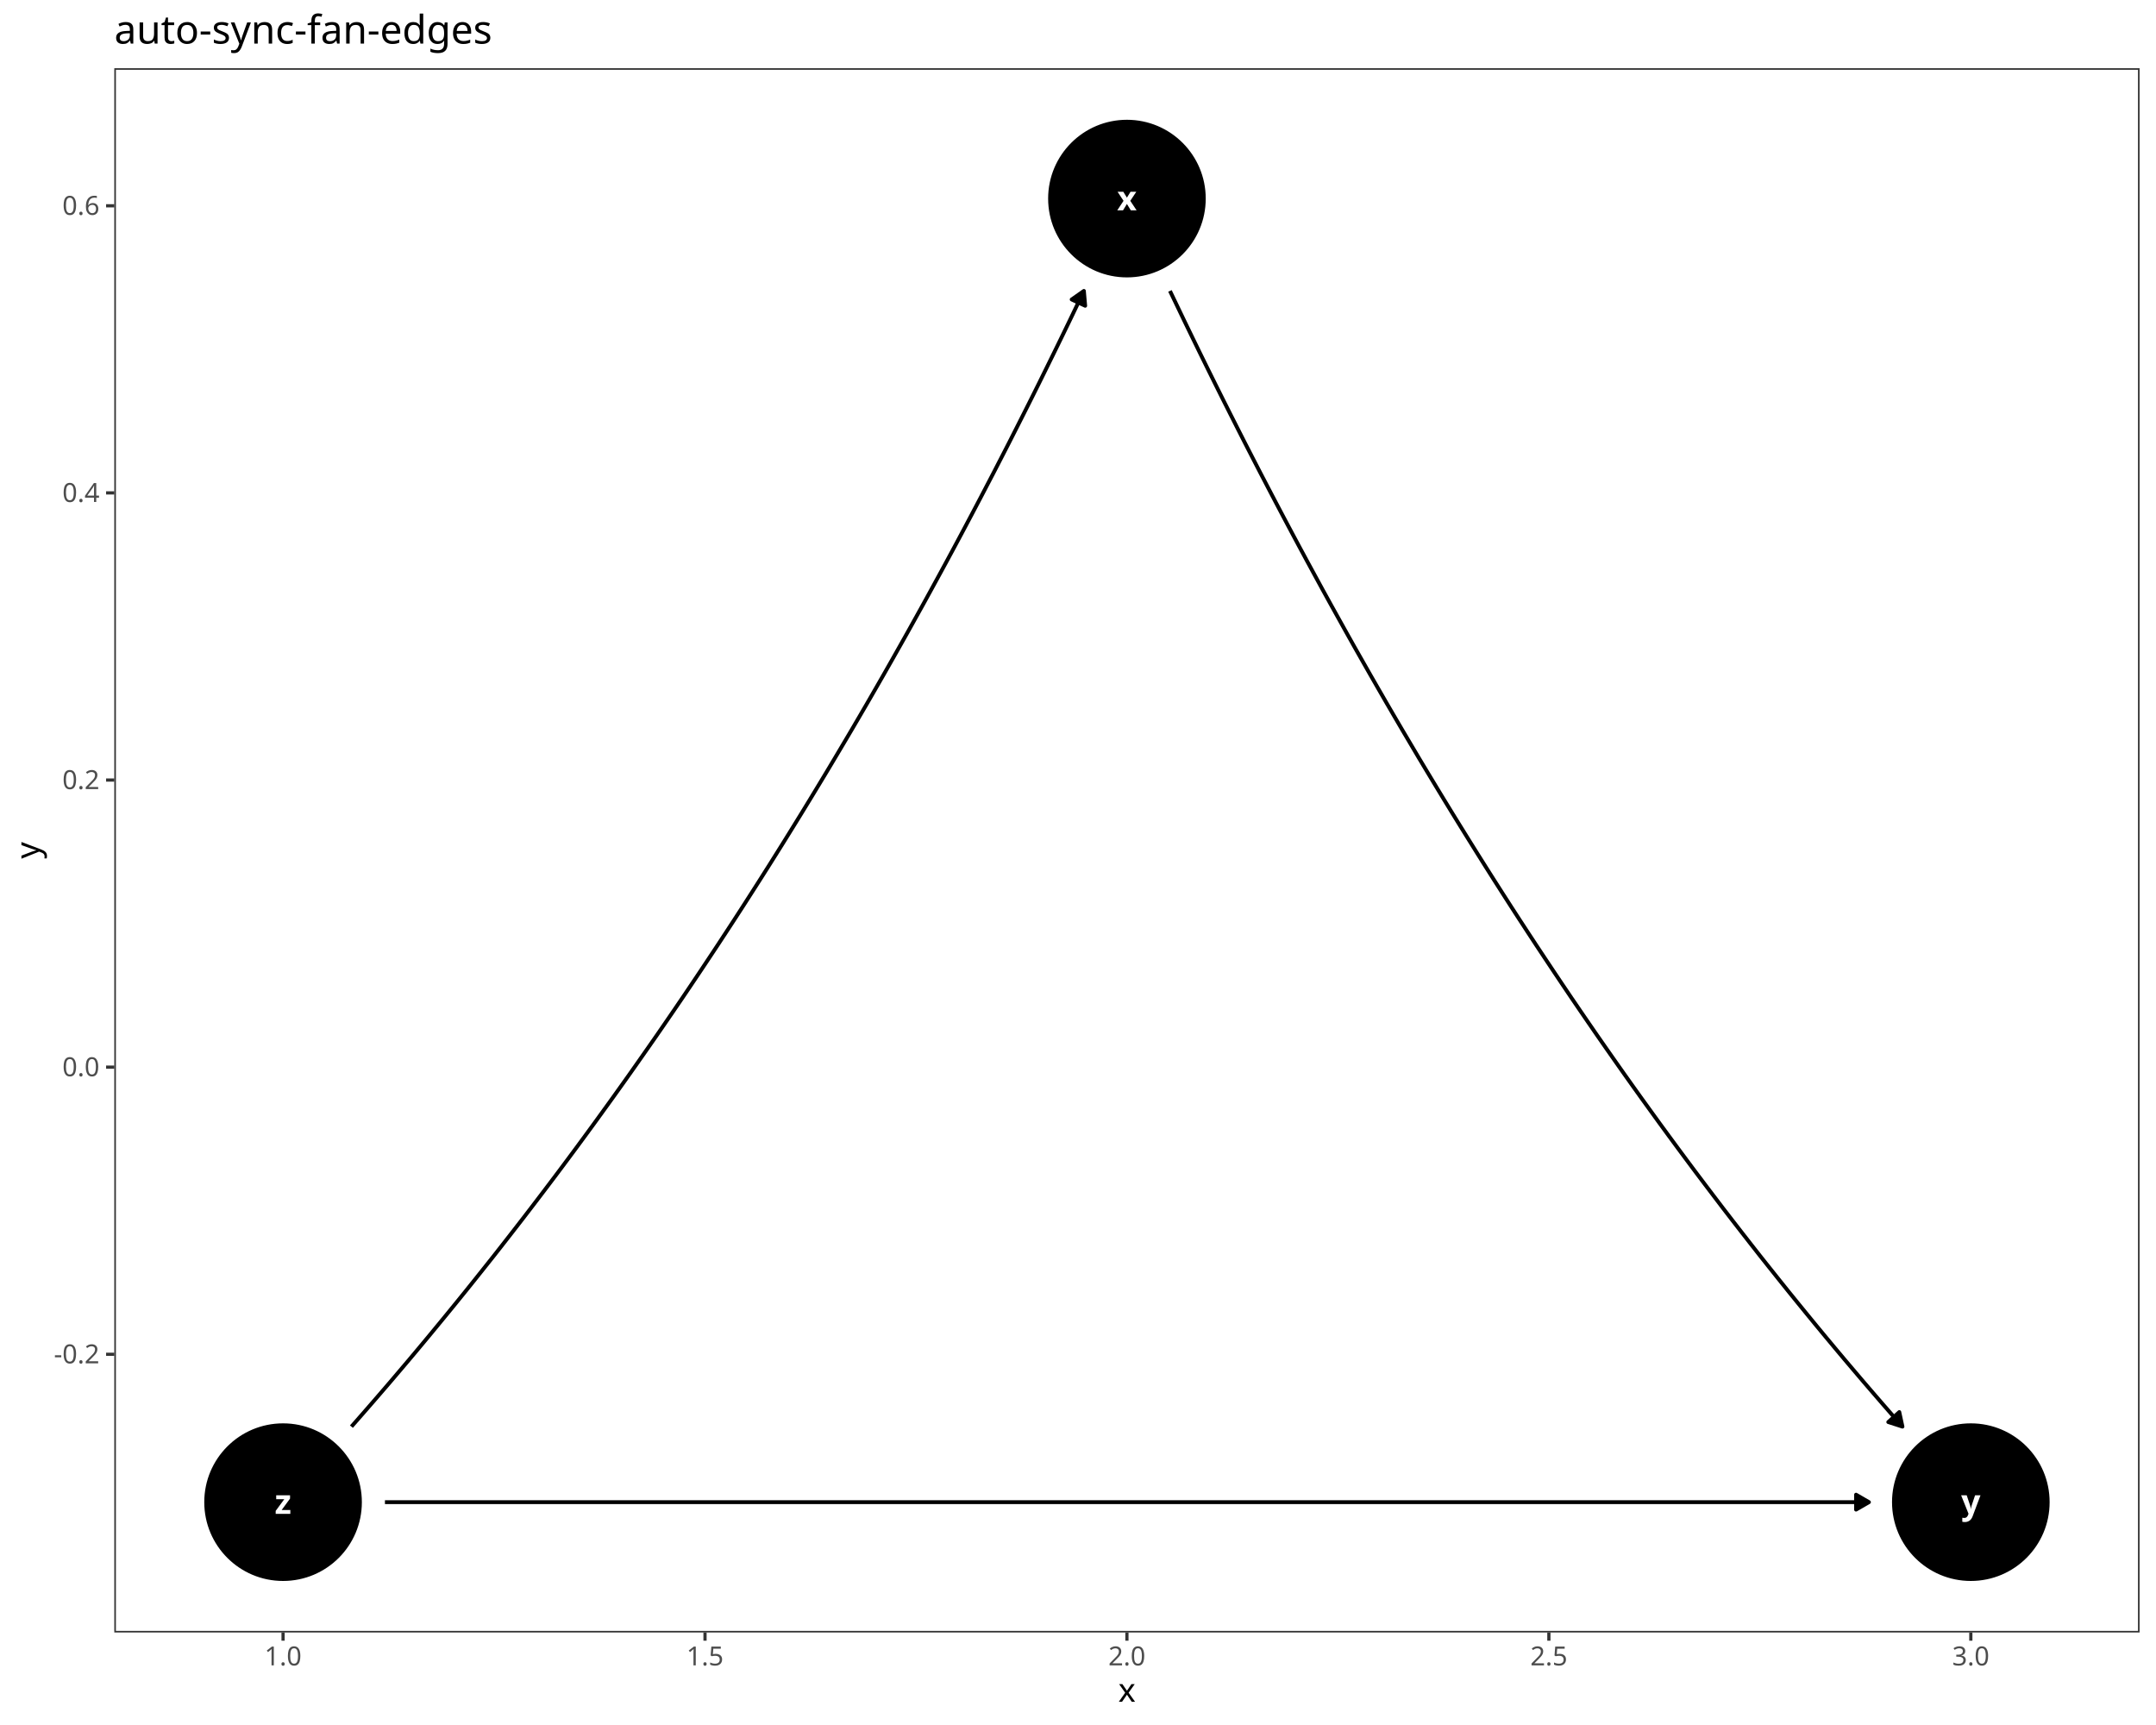
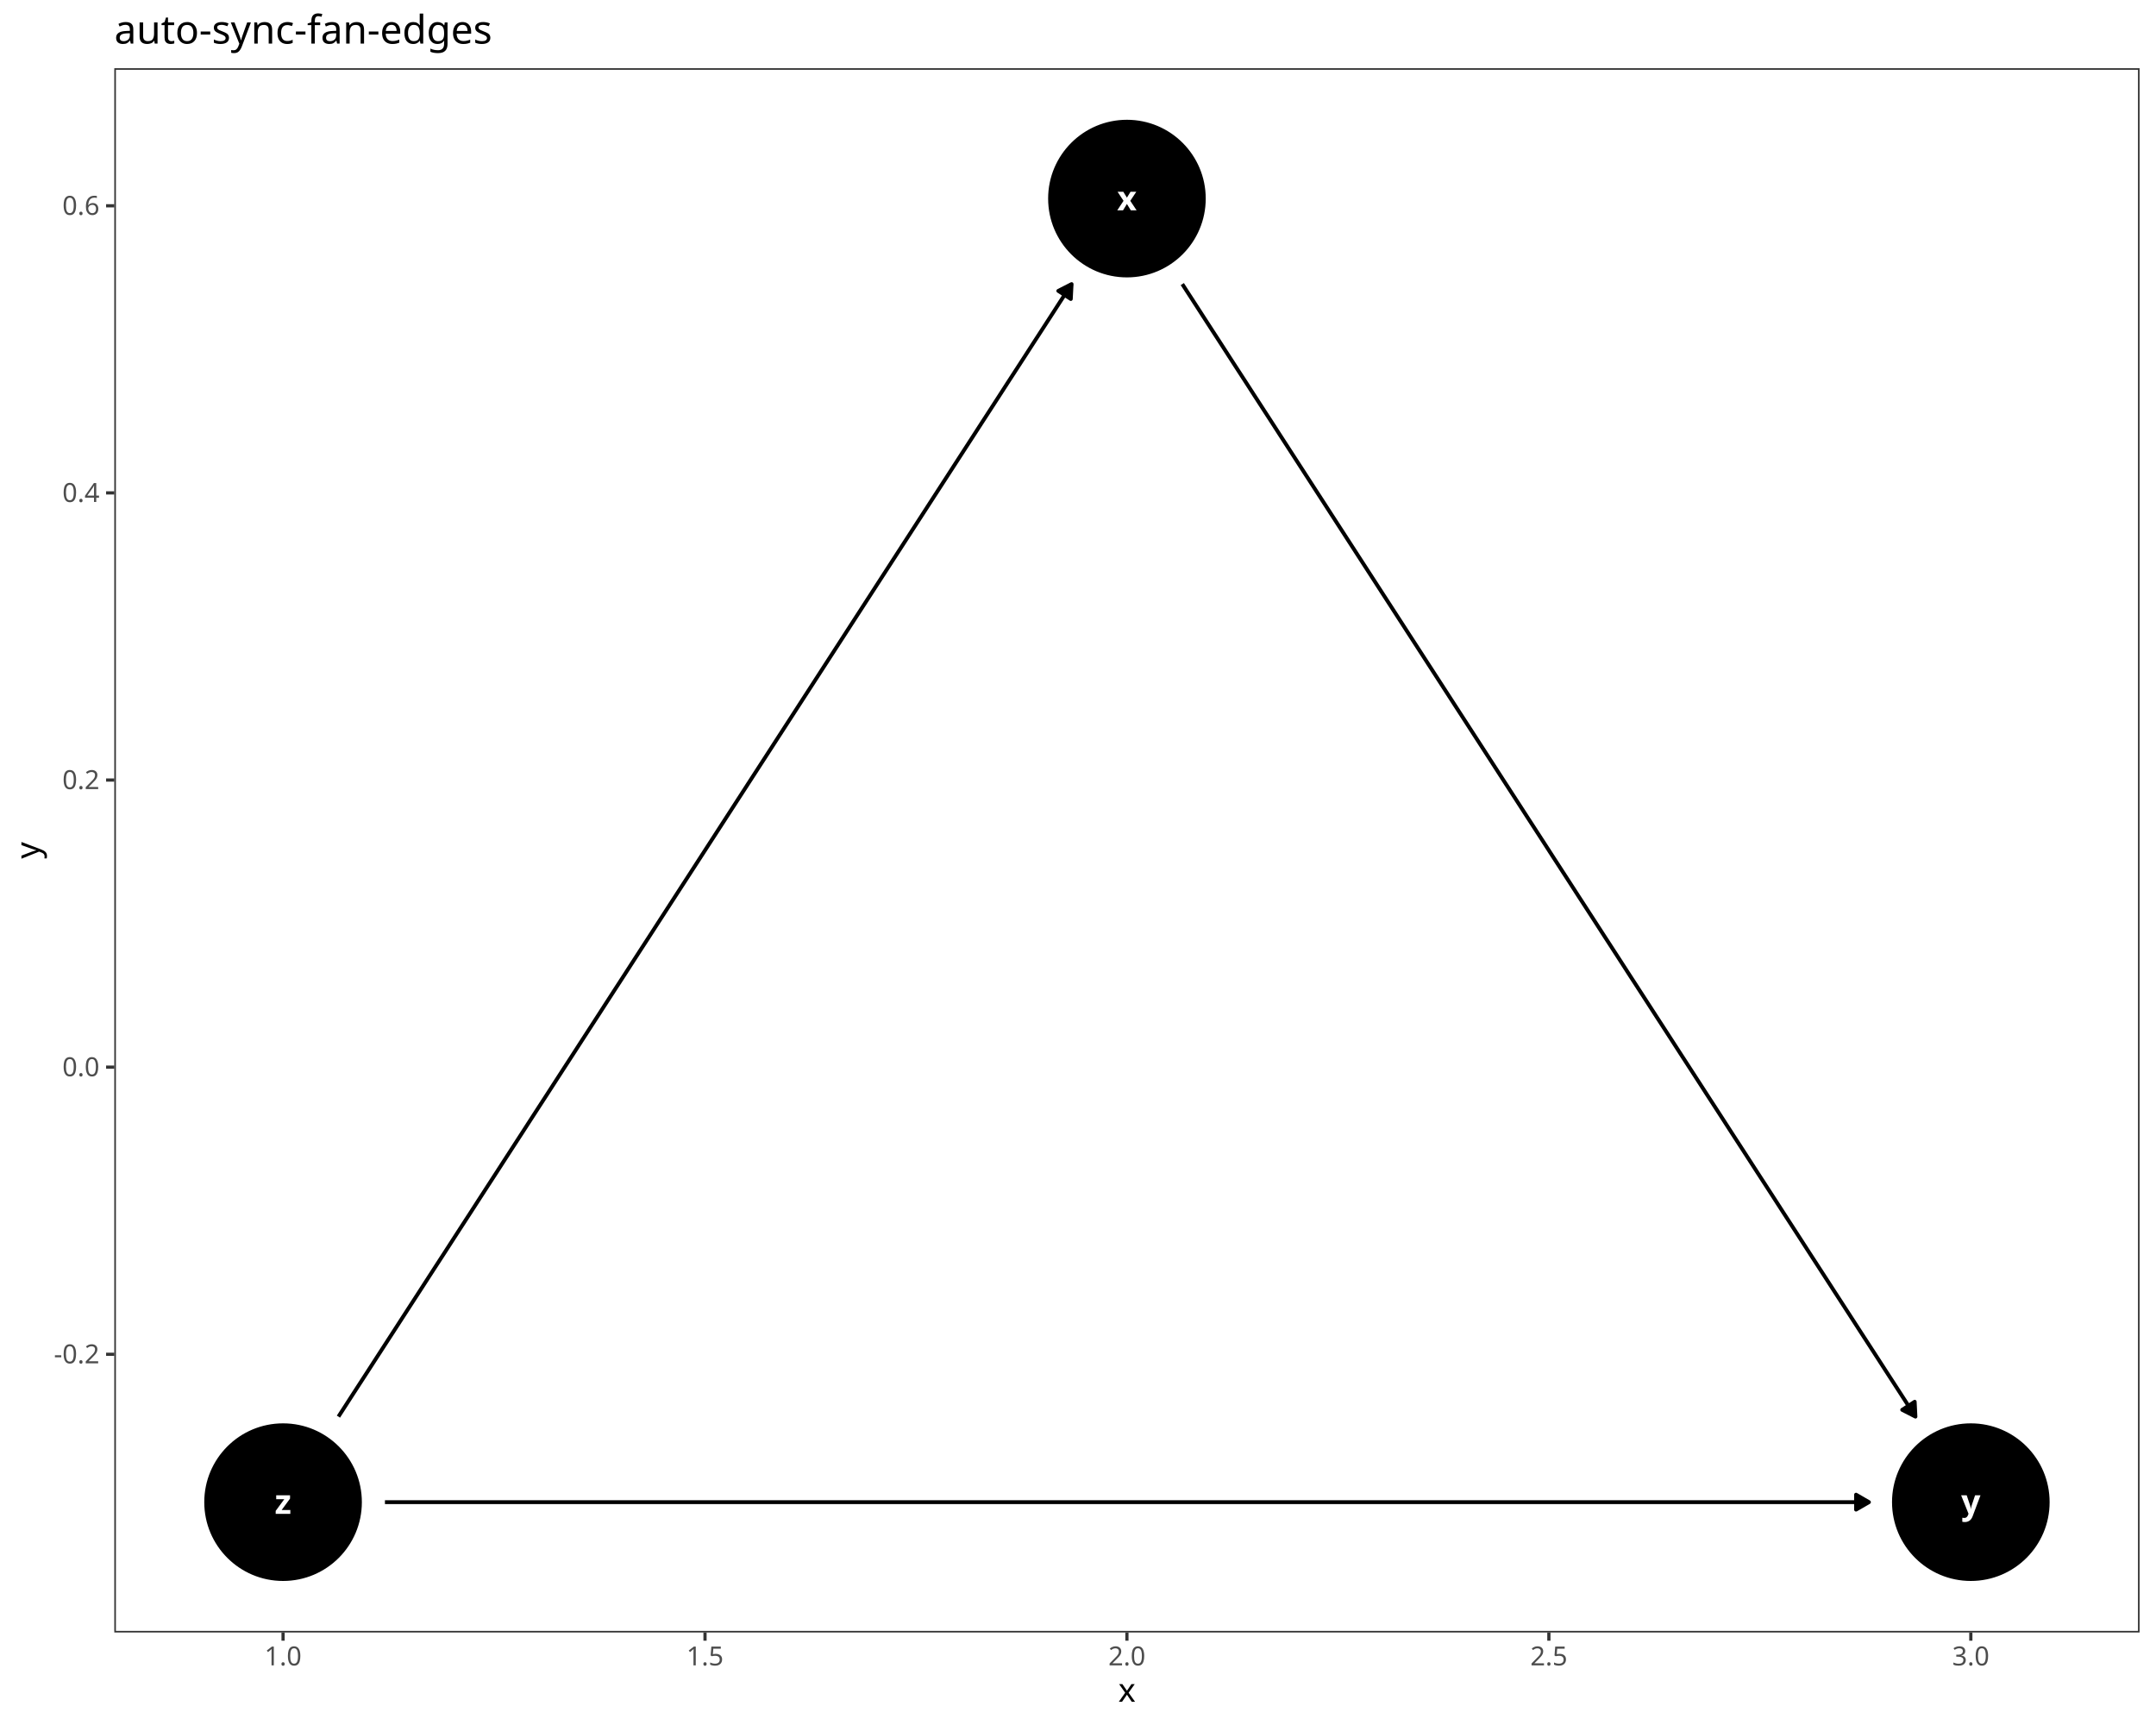
<svg xmlns="http://www.w3.org/2000/svg" class="svglite" data-engine-version="2.0" width="720.00pt" height="576.00pt" viewBox="0 0 720.00 576.00">
  <defs>
    <style type="text/css">
    .svglite line, .svglite polyline, .svglite polygon, .svglite path, .svglite rect, .svglite circle {
      fill: none;
      stroke: #000000;
      stroke-linecap: round;
      stroke-linejoin: round;
      stroke-miterlimit: 10.00;
    }
  </style>
  </defs>
  <rect width="100%" height="100%" style="stroke: none; fill: #FFFFFF;" />
  <defs>
    <clipPath id="cpMC4wMHw3MjAuMDB8MC4wMHw1NzYuMDA=">
      <rect x="0.00" y="0.00" width="720.00" height="576.00" />
    </clipPath>
  </defs>
  <g clip-path="url(#cpMC4wMHw3MjAuMDB8MC4wMHw1NzYuMDA=)">
    <rect x="0.00" y="0.00" width="720.00" height="576.00" style="stroke-width: 1.07; stroke: #FFFFFF; fill: #FFFFFF;" />
  </g>
  <defs>
    <clipPath id="cpMzguMTd8NzE0LjUyfDIyLjc4fDU0NS4xMQ==">
      <rect x="38.17" y="22.78" width="676.35" height="522.33" />
    </clipPath>
  </defs>
  <g clip-path="url(#cpMzguMTd8NzE0LjUyfDIyLjc4fDU0NS4xMQ==)">
    <rect x="38.17" y="22.78" width="676.35" height="522.33" style="stroke-width: 1.07; stroke: none; fill: #FFFFFF;" />
    <circle cx="376.34" cy="66.31" r="25.96" style="stroke-width: 0.71; fill: #000000;" />
    <circle cx="658.16" cy="501.59" r="25.96" style="stroke-width: 0.71; fill: #000000;" />
    <circle cx="94.53" cy="501.59" r="25.96" style="stroke-width: 0.71; fill: #000000;" />
-     <polyline points="390.72,97.14 390.87,97.47 393.33,102.60 395.79,107.72 398.26,112.81 400.74,117.90 403.23,122.96 405.73,128.01 408.24,133.04 410.76,138.05 413.29,143.05 415.82,148.03 418.37,152.99 420.92,157.93 423.49,162.86 426.06,167.77 428.64,172.66 431.23,177.54 433.83,182.40 436.44,187.24 439.06,192.06 441.68,196.87 444.32,201.66 446.97,206.43 449.62,211.19 452.28,215.93 454.96,220.65 457.64,225.36 460.33,230.04 463.03,234.72 465.74,239.37 468.46,244.01 471.19,248.62 473.92,253.23 476.67,257.81 479.43,262.38 482.19,266.93 484.96,271.46 487.75,275.98 490.54,280.48 493.34,284.96 496.15,289.43 498.97,293.88 501.80,298.31 504.63,302.72 507.48,307.12 510.34,311.50 513.20,315.86 516.08,320.20 518.96,324.53 521.85,328.84 524.75,333.14 527.66,337.41 530.58,341.67 533.51,345.92 536.45,350.14 539.40,354.35 542.35,358.54 545.32,362.72 548.29,366.87 551.28,371.01 554.27,375.14 557.27,379.24 560.28,383.33 563.30,387.40 566.33,391.46 569.37,395.49 572.42,399.51 575.47,403.52 578.54,407.50 581.62,411.47 584.70,415.42 587.79,419.36 590.90,423.27 594.01,427.17 597.13,431.06 600.26,434.92 603.40,438.77 606.54,442.60 609.70,446.42 612.87,450.22 616.04,454.00 619.23,457.76 622.42,461.51 625.63,465.24 628.84,468.95 632.06,472.64 635.29,476.32 635.33,476.37 " style="stroke-width: 1.28; stroke-linecap: butt;" />
-     <polygon points="630.59,474.84 635.33,476.37 634.28,471.50 " style="stroke-width: 1.28; stroke-linecap: butt; fill: #000000;" />
-     <polyline points="117.36,476.37 117.40,476.32 120.63,472.64 123.85,468.95 127.06,465.24 130.27,461.51 133.46,457.76 136.65,454.00 139.82,450.22 142.99,446.42 146.14,442.60 149.29,438.77 152.43,434.92 155.56,431.06 158.68,427.17 161.79,423.27 164.90,419.36 167.99,415.42 171.07,411.47 174.15,407.50 177.21,403.52 180.27,399.51 183.32,395.49 186.36,391.46 189.39,387.40 192.41,383.33 195.42,379.24 198.42,375.14 201.41,371.01 204.40,366.87 207.37,362.72 210.34,358.54 213.29,354.35 216.24,350.14 219.18,345.92 222.11,341.67 225.03,337.41 227.94,333.14 230.84,328.84 233.73,324.53 236.61,320.20 239.49,315.86 242.35,311.50 245.21,307.12 248.06,302.72 250.89,298.31 253.72,293.88 256.54,289.43 259.35,284.96 262.15,280.48 264.94,275.98 267.73,271.46 270.50,266.93 273.26,262.38 276.02,257.81 278.76,253.23 281.50,248.62 284.23,244.01 286.95,239.37 289.66,234.72 292.36,230.04 295.05,225.36 297.73,220.65 300.40,215.93 303.07,211.19 305.72,206.43 308.37,201.66 311.00,196.87 313.63,192.06 316.25,187.24 318.86,182.40 321.46,177.54 324.05,172.66 326.63,167.77 329.20,162.86 331.77,157.93 334.32,152.99 336.87,148.03 339.40,143.05 341.93,138.05 344.45,133.04 346.96,128.01 349.45,122.96 351.94,117.90 354.43,112.81 356.90,107.72 359.36,102.60 361.81,97.47 361.97,97.14 " style="stroke-width: 1.28; stroke-linecap: butt;" />
-     <polygon points="362.40,102.10 361.97,97.14 357.89,100.00 " style="stroke-width: 1.28; stroke-linecap: butt; fill: #000000;" />
+     <polyline points="394.83,94.86 396.27,97.09 399.12,101.48 401.96,105.88 404.81,110.28 407.66,114.67 410.50,119.07 413.35,123.47 416.20,127.86 419.04,132.26 421.89,136.66 424.74,141.05 427.58,145.45 430.43,149.85 433.28,154.25 436.12,158.64 438.97,163.04 441.82,167.44 444.66,171.83 447.51,176.23 450.36,180.63 453.20,185.02 456.05,189.42 458.90,193.82 461.74,198.21 464.59,202.61 467.44,207.01 470.28,211.40 473.13,215.80 475.98,220.20 478.82,224.59 481.67,228.99 484.52,233.39 487.36,237.78 490.21,242.18 493.06,246.58 495.90,250.97 498.75,255.37 501.59,259.77 504.44,264.16 507.29,268.56 510.13,272.96 512.98,277.35 515.83,281.75 518.67,286.15 521.52,290.54 524.37,294.94 527.21,299.34 530.06,303.73 532.91,308.13 535.75,312.53 538.60,316.92 541.45,321.32 544.29,325.72 547.14,330.11 549.99,334.51 552.83,338.91 555.68,343.30 558.53,347.70 561.37,352.10 564.22,356.49 567.07,360.89 569.91,365.29 572.76,369.68 575.61,374.08 578.45,378.48 581.30,382.87 584.15,387.27 586.99,391.67 589.84,396.06 592.69,400.46 595.53,404.86 598.38,409.25 601.23,413.65 604.07,418.05 606.92,422.44 609.77,426.84 612.61,431.24 615.46,435.63 618.31,440.03 621.15,444.43 624.00,448.82 626.85,453.22 629.69,457.62 632.54,462.01 635.39,466.41 638.23,470.81 639.67,473.03 " style="stroke-width: 1.28; stroke-linecap: butt;" />
+     <polygon points="635.24,470.76 639.67,473.03 639.42,468.06 " style="stroke-width: 1.28; stroke-linecap: butt; fill: #000000;" />
+     <polyline points="113.02,473.03 114.46,470.81 117.30,466.41 120.15,462.01 123.00,457.62 125.84,453.22 128.69,448.82 131.54,444.43 134.38,440.03 137.23,435.63 140.08,431.24 142.92,426.84 145.77,422.44 148.62,418.05 151.46,413.65 154.31,409.25 157.16,404.86 160.00,400.46 162.85,396.06 165.70,391.67 168.54,387.27 171.39,382.87 174.24,378.48 177.08,374.08 179.93,369.68 182.78,365.29 185.62,360.89 188.47,356.49 191.32,352.10 194.16,347.70 197.01,343.30 199.86,338.91 202.70,334.51 205.55,330.11 208.40,325.72 211.24,321.32 214.09,316.92 216.94,312.53 219.78,308.13 222.63,303.73 225.47,299.34 228.32,294.94 231.17,290.54 234.01,286.15 236.86,281.75 239.71,277.35 242.55,272.96 245.40,268.56 248.25,264.16 251.09,259.77 253.94,255.37 256.79,250.97 259.63,246.58 262.48,242.18 265.33,237.78 268.17,233.39 271.02,228.99 273.87,224.59 276.71,220.20 279.56,215.80 282.41,211.40 285.25,207.01 288.10,202.61 290.95,198.21 293.79,193.82 296.64,189.42 299.49,185.02 302.33,180.63 305.18,176.23 308.03,171.83 310.87,167.44 313.72,163.04 316.57,158.64 319.41,154.25 322.26,149.85 325.11,145.45 327.95,141.05 330.80,136.66 333.65,132.26 336.49,127.86 339.34,123.47 342.19,119.07 345.03,114.67 347.88,110.28 350.73,105.88 353.57,101.48 356.42,97.09 357.86,94.86 " style="stroke-width: 1.28; stroke-linecap: butt;" />
+     <polygon points="357.60,99.84 357.86,94.86 353.42,97.13 " style="stroke-width: 1.28; stroke-linecap: butt; fill: #000000;" />
    <polyline points="128.55,501.59 128.69,501.59 134.38,501.59 140.08,501.59 145.77,501.59 151.46,501.59 157.16,501.59 162.85,501.59 168.54,501.59 174.24,501.59 179.93,501.59 185.62,501.59 191.32,501.59 197.01,501.59 202.70,501.59 208.40,501.59 214.09,501.59 219.78,501.59 225.47,501.59 231.17,501.59 236.86,501.59 242.55,501.59 248.25,501.59 253.94,501.59 259.63,501.59 265.33,501.59 271.02,501.59 276.71,501.59 282.41,501.59 288.10,501.59 293.79,501.59 299.49,501.59 305.18,501.59 310.87,501.59 316.57,501.59 322.26,501.59 327.95,501.59 333.65,501.59 339.34,501.59 345.03,501.59 350.73,501.59 356.42,501.59 362.11,501.59 367.80,501.59 373.50,501.59 379.19,501.59 384.88,501.59 390.58,501.59 396.27,501.59 401.96,501.59 407.66,501.59 413.35,501.59 419.04,501.59 424.74,501.59 430.43,501.59 436.12,501.59 441.82,501.59 447.51,501.59 453.20,501.59 458.90,501.59 464.59,501.59 470.28,501.59 475.98,501.59 481.67,501.59 487.36,501.59 493.06,501.59 498.75,501.59 504.44,501.59 510.13,501.59 515.83,501.59 521.52,501.59 527.21,501.59 532.91,501.59 538.60,501.59 544.29,501.59 549.99,501.59 555.68,501.59 561.37,501.59 567.07,501.59 572.76,501.59 578.45,501.59 584.15,501.59 589.84,501.59 595.53,501.59 601.23,501.59 606.92,501.59 612.61,501.59 618.31,501.59 624.00,501.59 624.14,501.59 " style="stroke-width: 1.28; stroke-linecap: butt;" />
    <polygon points="619.83,504.08 624.14,501.59 619.83,499.09 " style="stroke-width: 1.28; stroke-linecap: butt; fill: #000000;" />
    <text x="376.34" y="70.23" text-anchor="middle" style="font-size: 11.38px; font-weight: bold; fill: #FFFFFF; font-family: sans;" textLength="5.70px" lengthAdjust="spacingAndGlyphs">x</text>
    <text x="658.16" y="505.50" text-anchor="middle" style="font-size: 11.38px; font-weight: bold; fill: #FFFFFF; font-family: sans;" textLength="5.70px" lengthAdjust="spacingAndGlyphs">y</text>
    <text x="94.53" y="505.50" text-anchor="middle" style="font-size: 11.38px; font-weight: bold; fill: #FFFFFF; font-family: sans;" textLength="5.70px" lengthAdjust="spacingAndGlyphs">z</text>
    <rect x="38.17" y="22.78" width="676.35" height="522.33" style="stroke-width: 1.07; stroke: #333333;" />
  </g>
  <g clip-path="url(#cpMC4wMHw3MjAuMDB8MC4wMHw1NzYuMDA=)">
    <text x="33.24" y="455.24" text-anchor="end" style="font-size: 8.80px; fill: #4D4D4D; font-family: sans;" textLength="15.16px" lengthAdjust="spacingAndGlyphs">-0.2</text>
    <text x="33.24" y="359.36" text-anchor="end" style="font-size: 8.80px; fill: #4D4D4D; font-family: sans;" textLength="12.23px" lengthAdjust="spacingAndGlyphs">0.0</text>
    <text x="33.24" y="263.49" text-anchor="end" style="font-size: 8.80px; fill: #4D4D4D; font-family: sans;" textLength="12.23px" lengthAdjust="spacingAndGlyphs">0.2</text>
    <text x="33.24" y="167.61" text-anchor="end" style="font-size: 8.80px; fill: #4D4D4D; font-family: sans;" textLength="12.23px" lengthAdjust="spacingAndGlyphs">0.4</text>
    <text x="33.24" y="71.74" text-anchor="end" style="font-size: 8.80px; fill: #4D4D4D; font-family: sans;" textLength="12.23px" lengthAdjust="spacingAndGlyphs">0.6</text>
    <polyline points="35.43,452.21 38.17,452.21 " style="stroke-width: 1.07; stroke: #333333; stroke-linecap: butt;" />
    <polyline points="35.43,356.33 38.17,356.33 " style="stroke-width: 1.07; stroke: #333333; stroke-linecap: butt;" />
    <polyline points="35.43,260.46 38.17,260.46 " style="stroke-width: 1.07; stroke: #333333; stroke-linecap: butt;" />
    <polyline points="35.43,164.58 38.17,164.58 " style="stroke-width: 1.07; stroke: #333333; stroke-linecap: butt;" />
    <polyline points="35.43,68.71 38.17,68.71 " style="stroke-width: 1.07; stroke: #333333; stroke-linecap: butt;" />
    <polyline points="94.53,547.85 94.53,545.11 " style="stroke-width: 1.07; stroke: #333333; stroke-linecap: butt;" />
    <polyline points="235.44,547.85 235.44,545.11 " style="stroke-width: 1.07; stroke: #333333; stroke-linecap: butt;" />
    <polyline points="376.34,547.85 376.34,545.11 " style="stroke-width: 1.07; stroke: #333333; stroke-linecap: butt;" />
    <polyline points="517.25,547.85 517.25,545.11 " style="stroke-width: 1.07; stroke: #333333; stroke-linecap: butt;" />
    <polyline points="658.16,547.85 658.16,545.11 " style="stroke-width: 1.07; stroke: #333333; stroke-linecap: butt;" />
    <text x="94.53" y="556.10" text-anchor="middle" style="font-size: 8.80px; fill: #4D4D4D; font-family: sans;" textLength="12.23px" lengthAdjust="spacingAndGlyphs">1.0</text>
    <text x="235.44" y="556.10" text-anchor="middle" style="font-size: 8.80px; fill: #4D4D4D; font-family: sans;" textLength="12.23px" lengthAdjust="spacingAndGlyphs">1.5</text>
    <text x="376.34" y="556.10" text-anchor="middle" style="font-size: 8.80px; fill: #4D4D4D; font-family: sans;" textLength="12.23px" lengthAdjust="spacingAndGlyphs">2.0</text>
    <text x="517.25" y="556.10" text-anchor="middle" style="font-size: 8.80px; fill: #4D4D4D; font-family: sans;" textLength="12.23px" lengthAdjust="spacingAndGlyphs">2.5</text>
    <text x="658.16" y="556.10" text-anchor="middle" style="font-size: 8.80px; fill: #4D4D4D; font-family: sans;" textLength="12.23px" lengthAdjust="spacingAndGlyphs">3.0</text>
    <text x="376.34" y="568.24" text-anchor="middle" style="font-size: 11.00px; font-family: sans;" textLength="5.50px" lengthAdjust="spacingAndGlyphs">x</text>
    <text transform="translate(13.05,283.95) rotate(-90)" text-anchor="middle" style="font-size: 11.00px; font-family: sans;" textLength="5.50px" lengthAdjust="spacingAndGlyphs">y</text>
    <text x="38.17" y="14.56" style="font-size: 13.20px; font-family: sans;" textLength="120.36px" lengthAdjust="spacingAndGlyphs">auto-sync-fan-edges</text>
  </g>
</svg>
